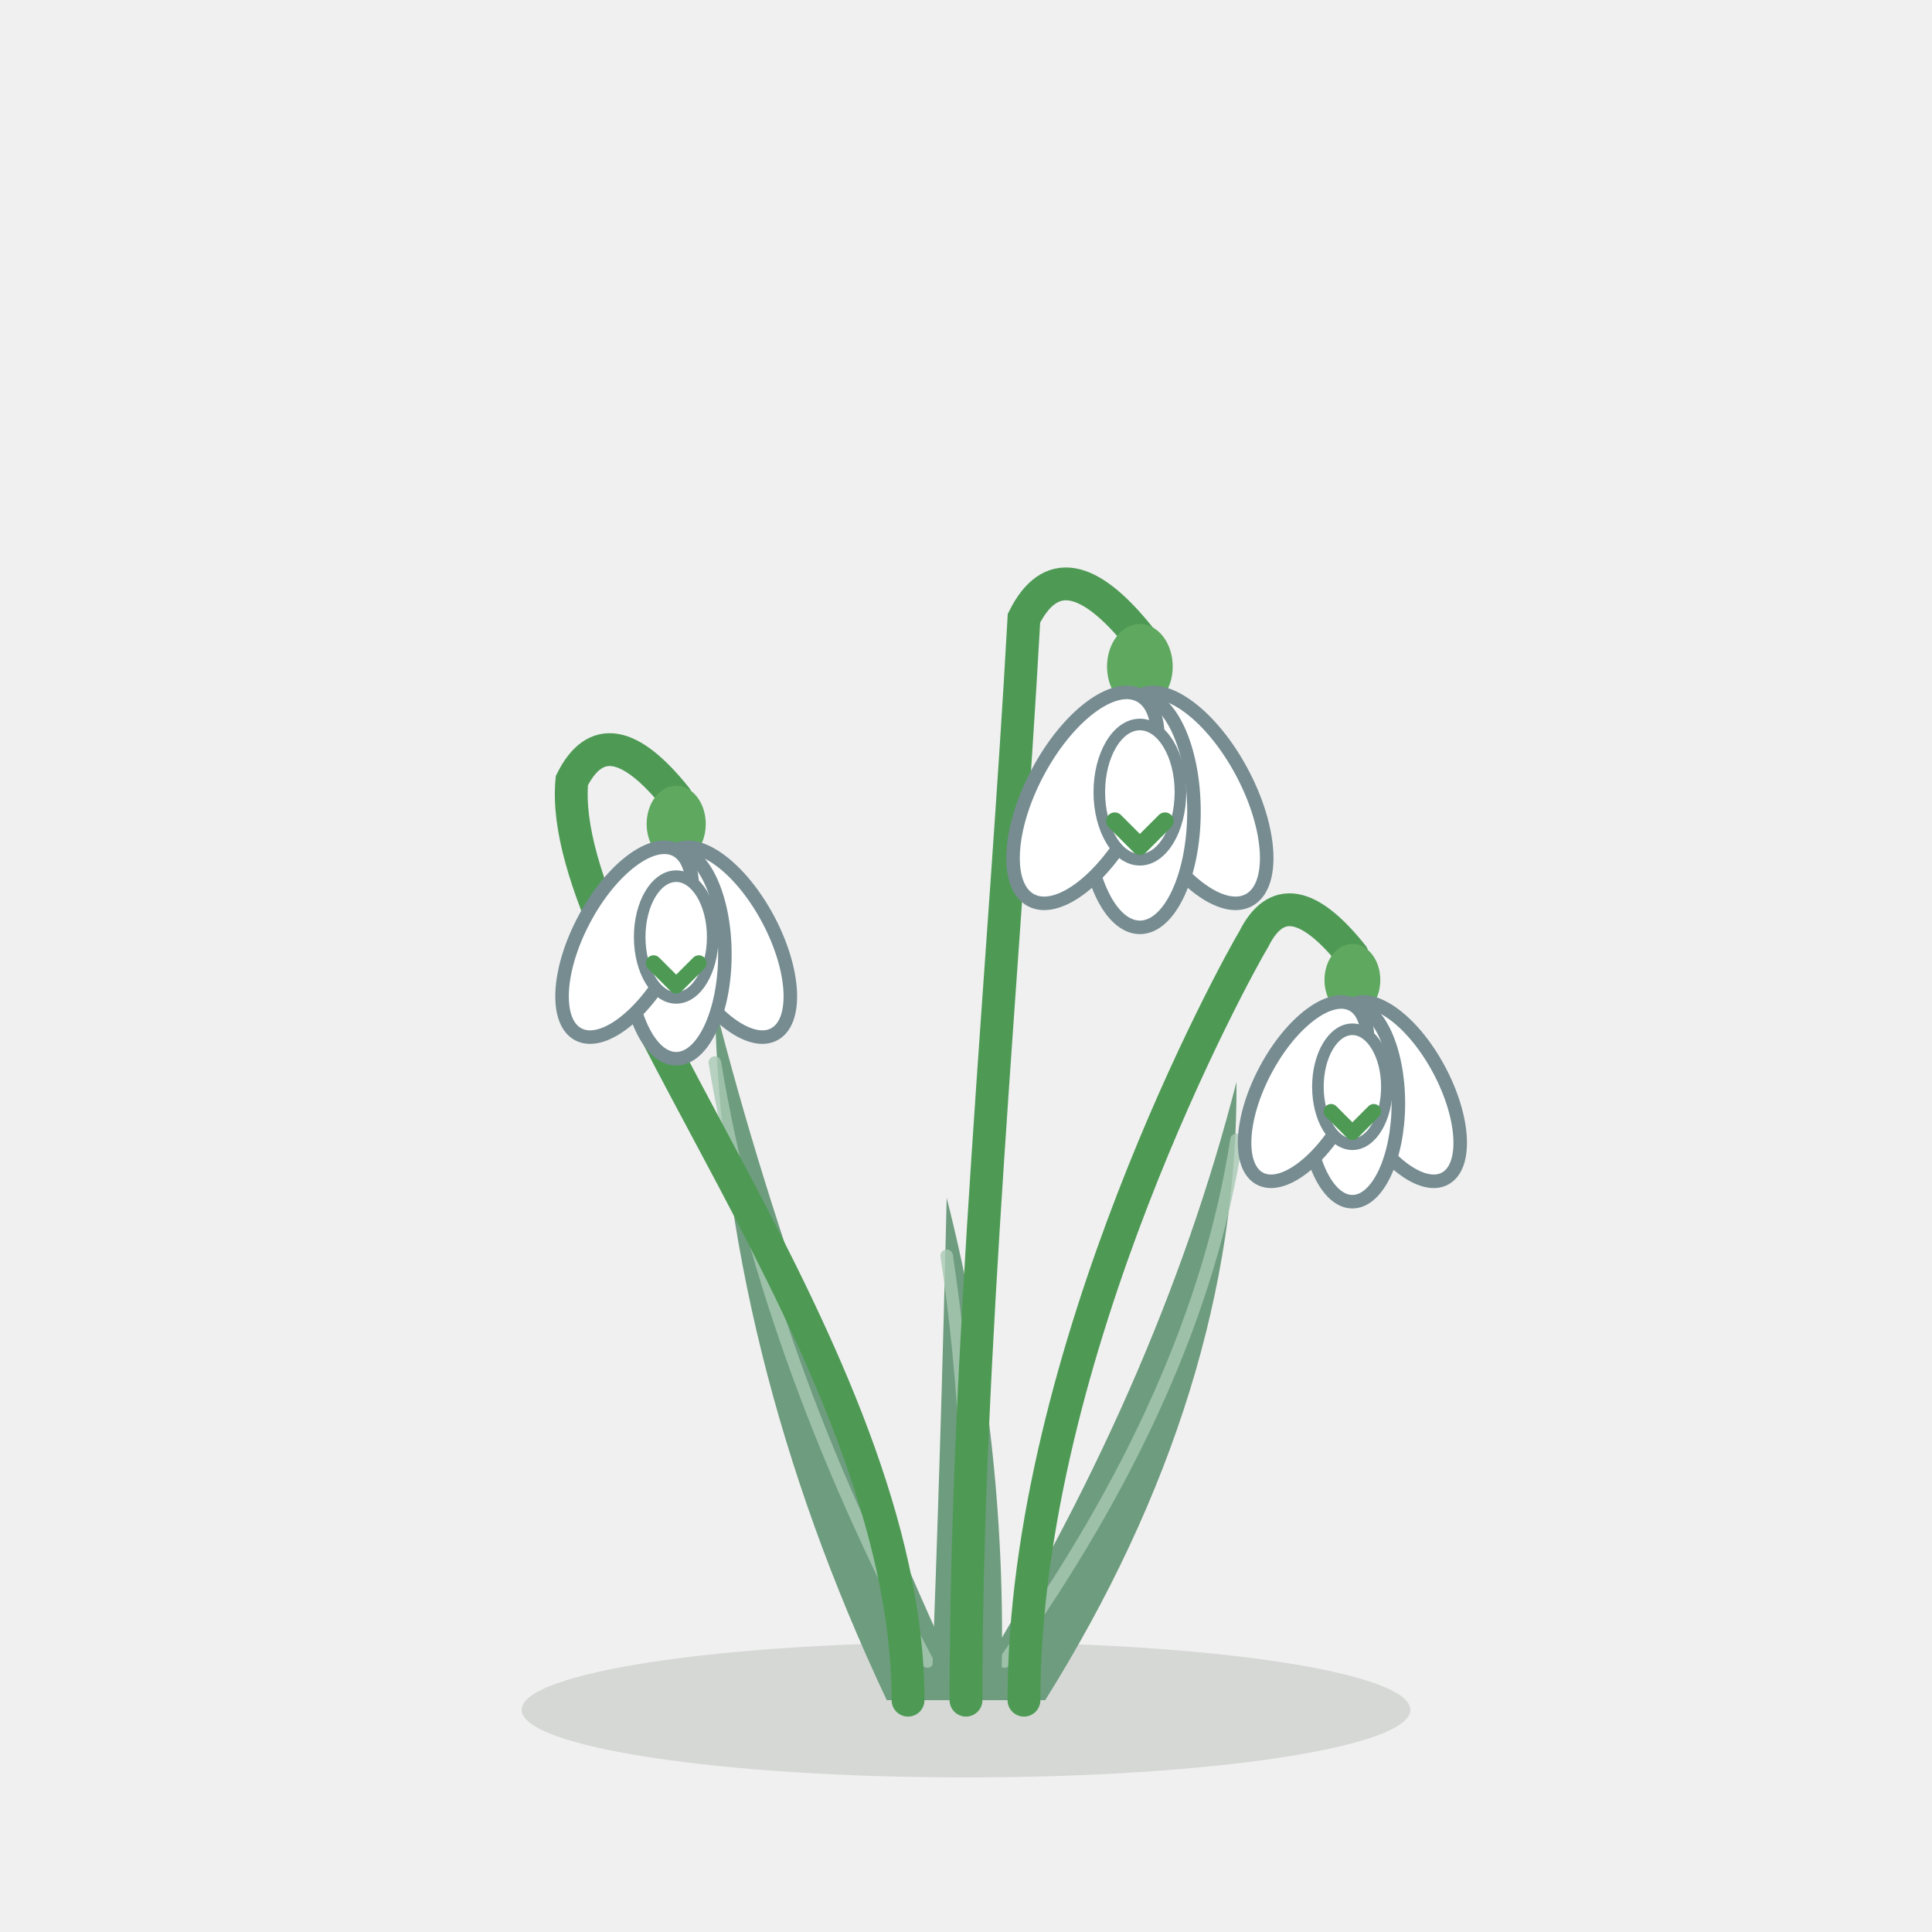
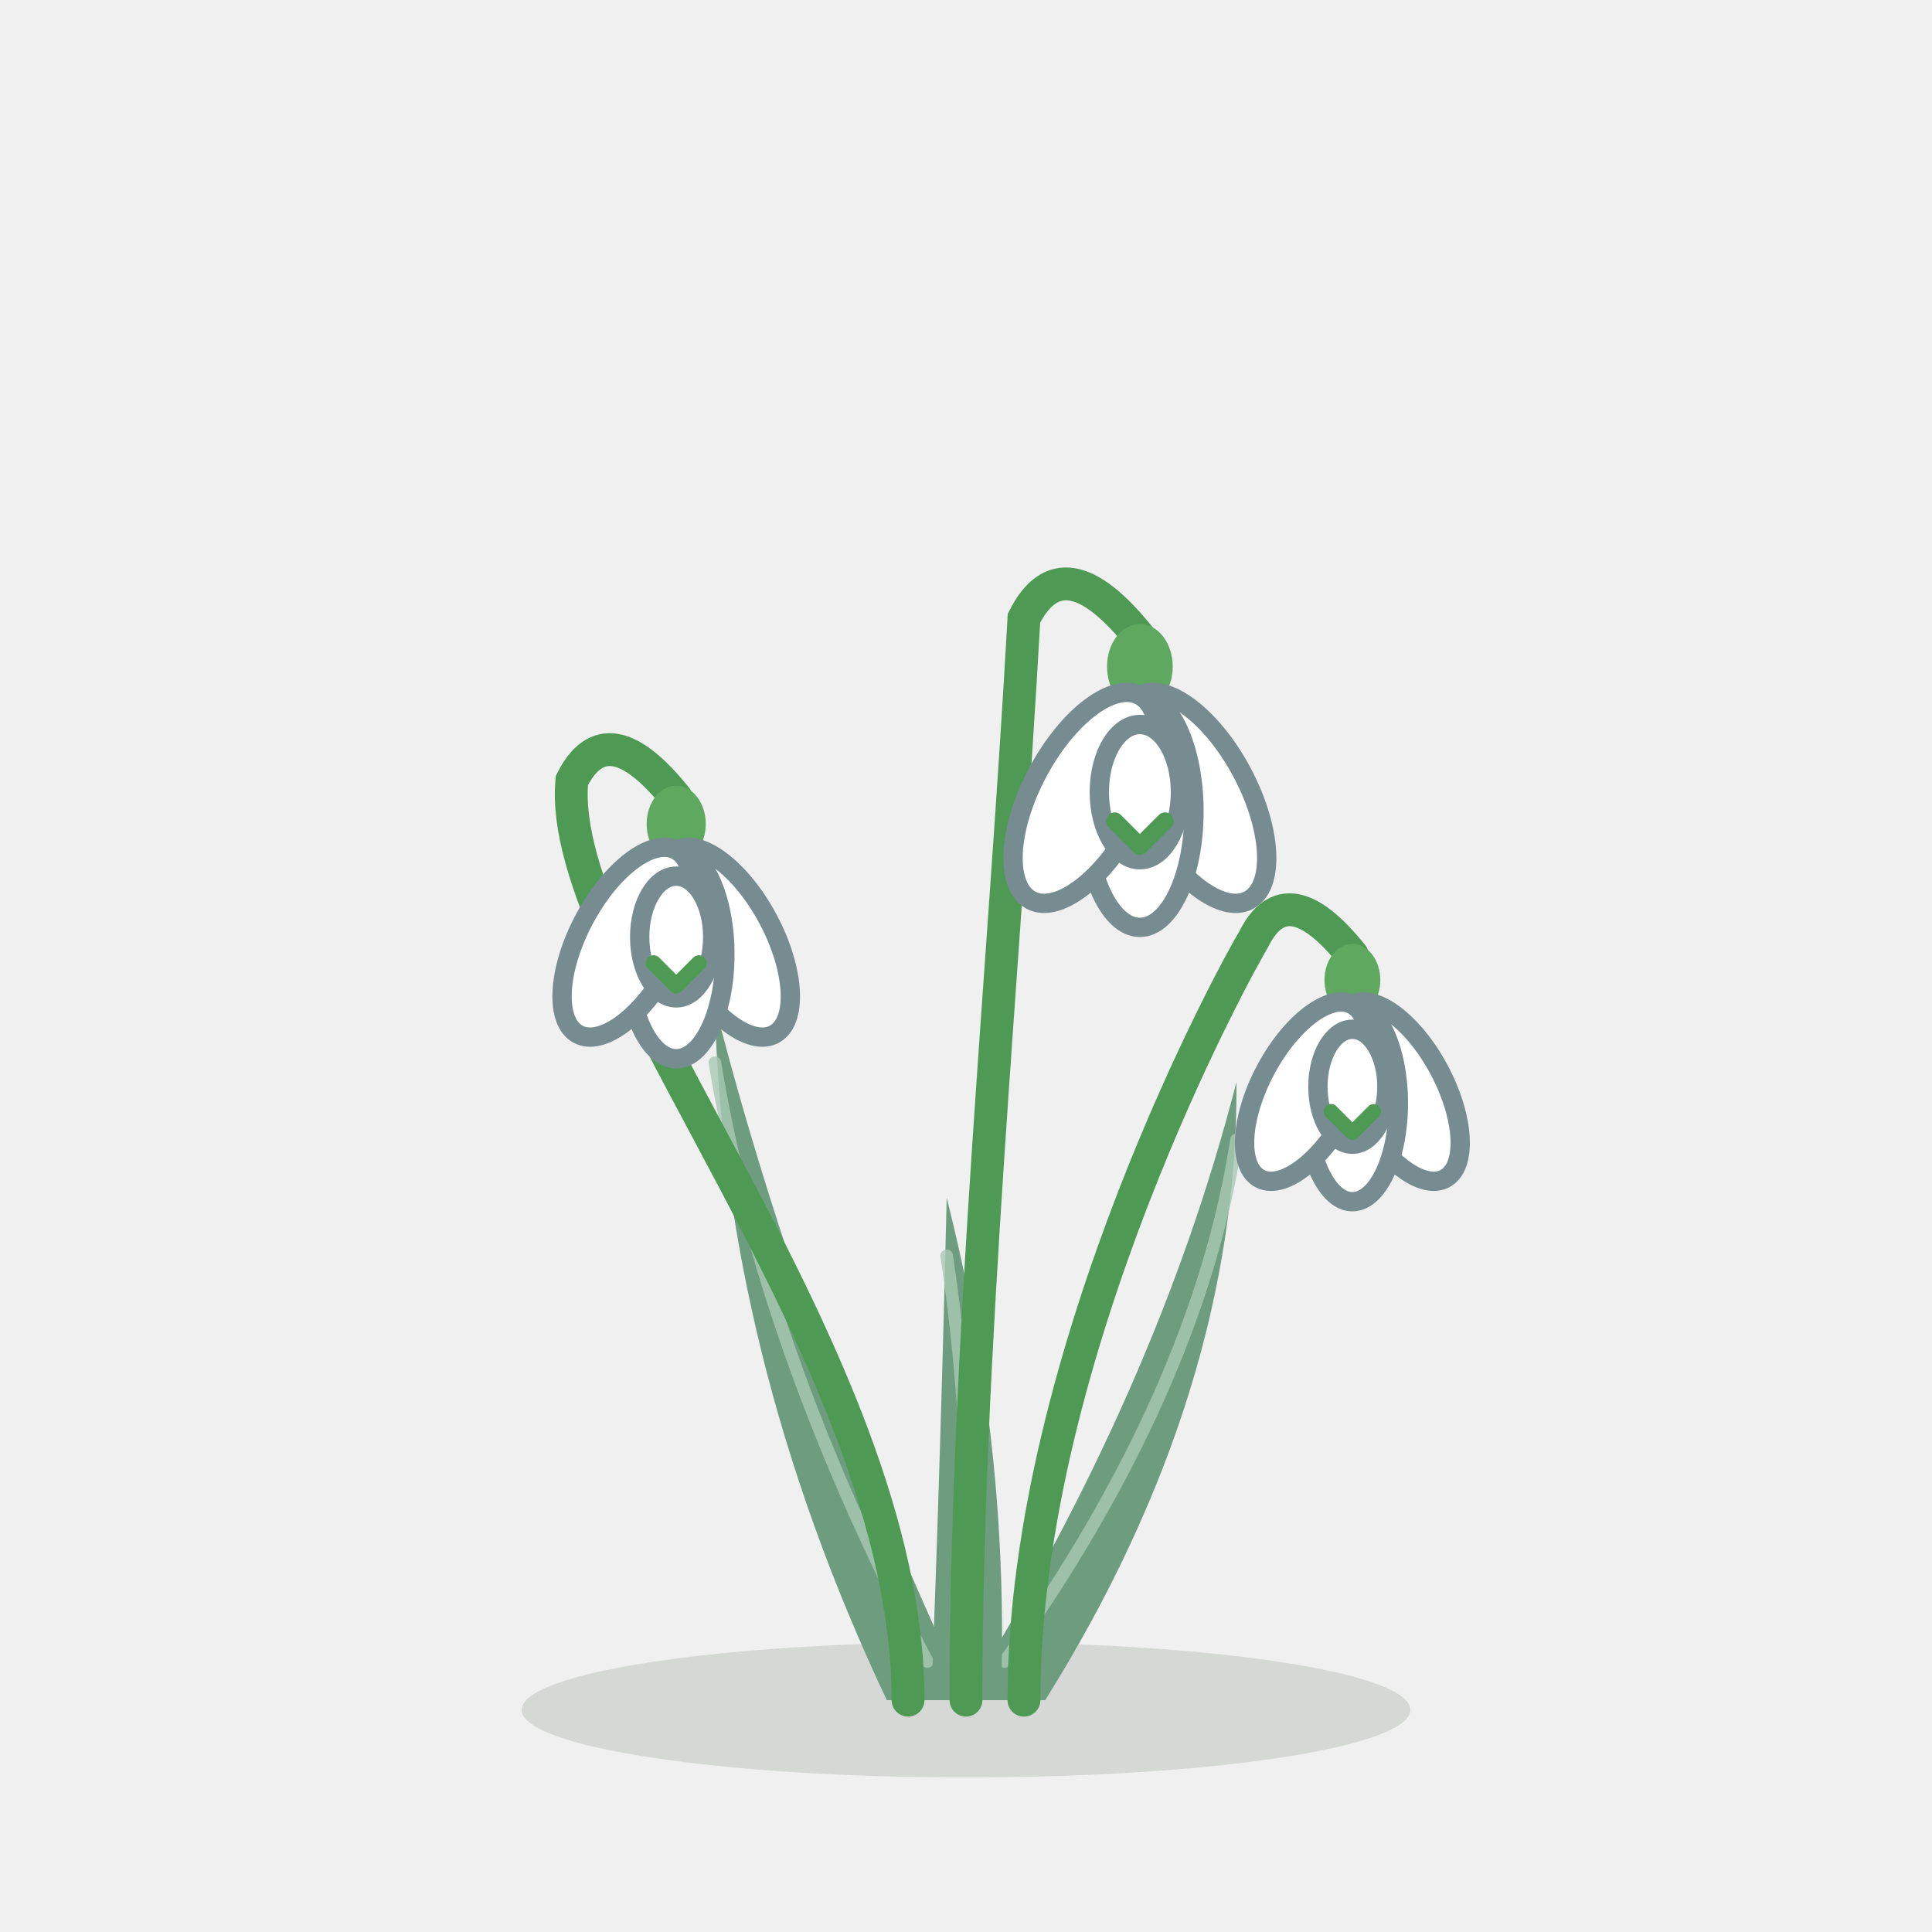
<svg xmlns="http://www.w3.org/2000/svg" viewBox="0 0 200 200" width="200" height="200">
  <g id="ground">
    <ellipse cx="100" cy="177" rx="46" ry="7" fill="#2C3E2C" opacity=".14" />
  </g>
  <g id="back">
    <path d="M91.8 176 Q74.8 140 74 104 Q83.2 140 100.2 176 Z" fill="#6E9C7E" />
    <path d="M96 172 Q79 140 74 110" stroke="#A9C9B4" stroke-width="1.3" fill="none" stroke-linecap="round" opacity=".8" />
    <path d="M99.8 176 Q119.8 144 128 112 Q128.2 144 108.2 176 Z" fill="#6E9C7E" />
    <path d="M104 172 Q124 144 128 118" stroke="#A9C9B4" stroke-width="1.3" fill="none" stroke-linecap="round" opacity=".8" />
    <path d="M96.4 176 Q97.4 150 98 124 Q104.6 150 103.6 176 Z" fill="#6E9C7E" />
    <path d="M100 172 Q101 150 98 130" stroke="#A9C9B4" stroke-width="1.3" fill="none" stroke-linecap="round" opacity=".8" />
    <path d="M100 176 C100 140 104 100 106 64 Q110 56 118 66" stroke="#4E9A55" stroke-width="3.4" fill="none" stroke-linecap="round" />
    <ellipse cx="118" cy="69" rx="3.4" ry="4.4" fill="#5FA860" />
    <path d="M94 176 C94 140 57.4 100 59.2 80.8 Q62.8 73.6 70 82.6" stroke="#4E9A55" stroke-width="3.4" fill="none" stroke-linecap="round" />
    <ellipse cx="70" cy="85.3" rx="3.06" ry="3.96" fill="#5FA860" />
    <path d="M106 176 C106 140 128.1 100 129.8 97.2 Q133.2 90.4 140 98.9" stroke="#4E9A55" stroke-width="3.4" fill="none" stroke-linecap="round" />
    <ellipse cx="140" cy="101.45" rx="2.89" ry="3.74" fill="#5FA860" />
  </g>
  <g id="petals">
    <g id="r0_s0">
-       <ellipse cx="0" cy="12" rx="5.6" ry="12" transform="translate(118 72) rotate(-28)" fill="#FFFFFF" stroke="#768C91" stroke-width="1.4" />
+       <ellipse cx="0" cy="12" rx="5.6" ry="12" transform="translate(118 72) rotate(-28)" fill="#FFFFFF" stroke="#768C91" stroke-width="2" />
    </g>
    <g id="r0_s1">
-       <ellipse cx="0" cy="12" rx="5.6" ry="12" transform="translate(118 72) rotate(0)" fill="#FFFFFF" stroke="#768C91" stroke-width="1.4" />
+       <ellipse cx="0" cy="12" rx="5.6" ry="12" transform="translate(118 72) rotate(0)" fill="#FFFFFF" stroke="#768C91" stroke-width="2" />
    </g>
    <g id="r0_s2">
-       <ellipse cx="0" cy="12" rx="5.6" ry="12" transform="translate(118 72) rotate(28)" fill="#FFFFFF" stroke="#768C91" stroke-width="1.4" />
+       <ellipse cx="0" cy="12" rx="5.6" ry="12" transform="translate(118 72) rotate(28)" fill="#FFFFFF" stroke="#768C91" stroke-width="2" />
    </g>
    <g id="r1_s0">
-       <ellipse cx="0" cy="10.8" rx="5.04" ry="10.8" transform="translate(70 88) rotate(-28)" fill="#FFFFFF" stroke="#768C91" stroke-width="1.4" />
+       <ellipse cx="0" cy="10.8" rx="5.04" ry="10.8" transform="translate(70 88) rotate(-28)" fill="#FFFFFF" stroke="#768C91" stroke-width="2" />
    </g>
    <g id="r1_s1">
-       <ellipse cx="0" cy="10.8" rx="5.04" ry="10.8" transform="translate(70 88) rotate(0)" fill="#FFFFFF" stroke="#768C91" stroke-width="1.4" />
+       <ellipse cx="0" cy="10.8" rx="5.04" ry="10.8" transform="translate(70 88) rotate(0)" fill="#FFFFFF" stroke="#768C91" stroke-width="2" />
    </g>
    <g id="r1_s2">
-       <ellipse cx="0" cy="10.8" rx="5.04" ry="10.8" transform="translate(70 88) rotate(28)" fill="#FFFFFF" stroke="#768C91" stroke-width="1.4" />
+       <ellipse cx="0" cy="10.8" rx="5.04" ry="10.8" transform="translate(70 88) rotate(28)" fill="#FFFFFF" stroke="#768C91" stroke-width="2" />
    </g>
    <g id="r2_s0">
-       <ellipse cx="0" cy="10.2" rx="4.76" ry="10.2" transform="translate(140 104) rotate(-28)" fill="#FFFFFF" stroke="#768C91" stroke-width="1.4" />
+       <ellipse cx="0" cy="10.2" rx="4.76" ry="10.2" transform="translate(140 104) rotate(-28)" fill="#FFFFFF" stroke="#768C91" stroke-width="2" />
    </g>
    <g id="r2_s1">
-       <ellipse cx="0" cy="10.2" rx="4.76" ry="10.2" transform="translate(140 104) rotate(0)" fill="#FFFFFF" stroke="#768C91" stroke-width="1.4" />
+       <ellipse cx="0" cy="10.2" rx="4.76" ry="10.2" transform="translate(140 104) rotate(0)" fill="#FFFFFF" stroke="#768C91" stroke-width="2" />
    </g>
    <g id="r2_s2">
-       <ellipse cx="0" cy="10.2" rx="4.76" ry="10.2" transform="translate(140 104) rotate(28)" fill="#FFFFFF" stroke="#768C91" stroke-width="1.4" />
+       <ellipse cx="0" cy="10.2" rx="4.76" ry="10.2" transform="translate(140 104) rotate(28)" fill="#FFFFFF" stroke="#768C91" stroke-width="2" />
    </g>
  </g>
  <g id="front">
-     <ellipse cx="118" cy="82" rx="4.2" ry="7" fill="#FFFFFF" stroke="#768C91" stroke-width="1.2" />
+     <ellipse cx="118" cy="82" rx="4.2" ry="7" fill="#FFFFFF" stroke="#768C91" stroke-width="2" />
    <path d="M115.4 85 L118 87.6 L120.6 85" stroke="#4E9A55" stroke-width="1.8" fill="none" stroke-linecap="round" stroke-linejoin="round" />
-     <ellipse cx="70" cy="97" rx="3.78" ry="6.3" fill="#FFFFFF" stroke="#768C91" stroke-width="1.2" />
+     <ellipse cx="70" cy="97" rx="3.78" ry="6.3" fill="#FFFFFF" stroke="#768C91" stroke-width="2" />
    <path d="M67.66 99.7 L70 102.04 L72.34 99.7" stroke="#4E9A55" stroke-width="1.62" fill="none" stroke-linecap="round" stroke-linejoin="round" />
-     <ellipse cx="140" cy="112.5" rx="3.57" ry="5.95" fill="#FFFFFF" stroke="#768C91" stroke-width="1.2" />
+     <ellipse cx="140" cy="112.5" rx="3.57" ry="5.95" fill="#FFFFFF" stroke="#768C91" stroke-width="2" />
    <path d="M137.79 115.05 L140 117.26 L142.21 115.05" stroke="#4E9A55" stroke-width="1.53" fill="none" stroke-linecap="round" stroke-linejoin="round" />
  </g>
</svg>
